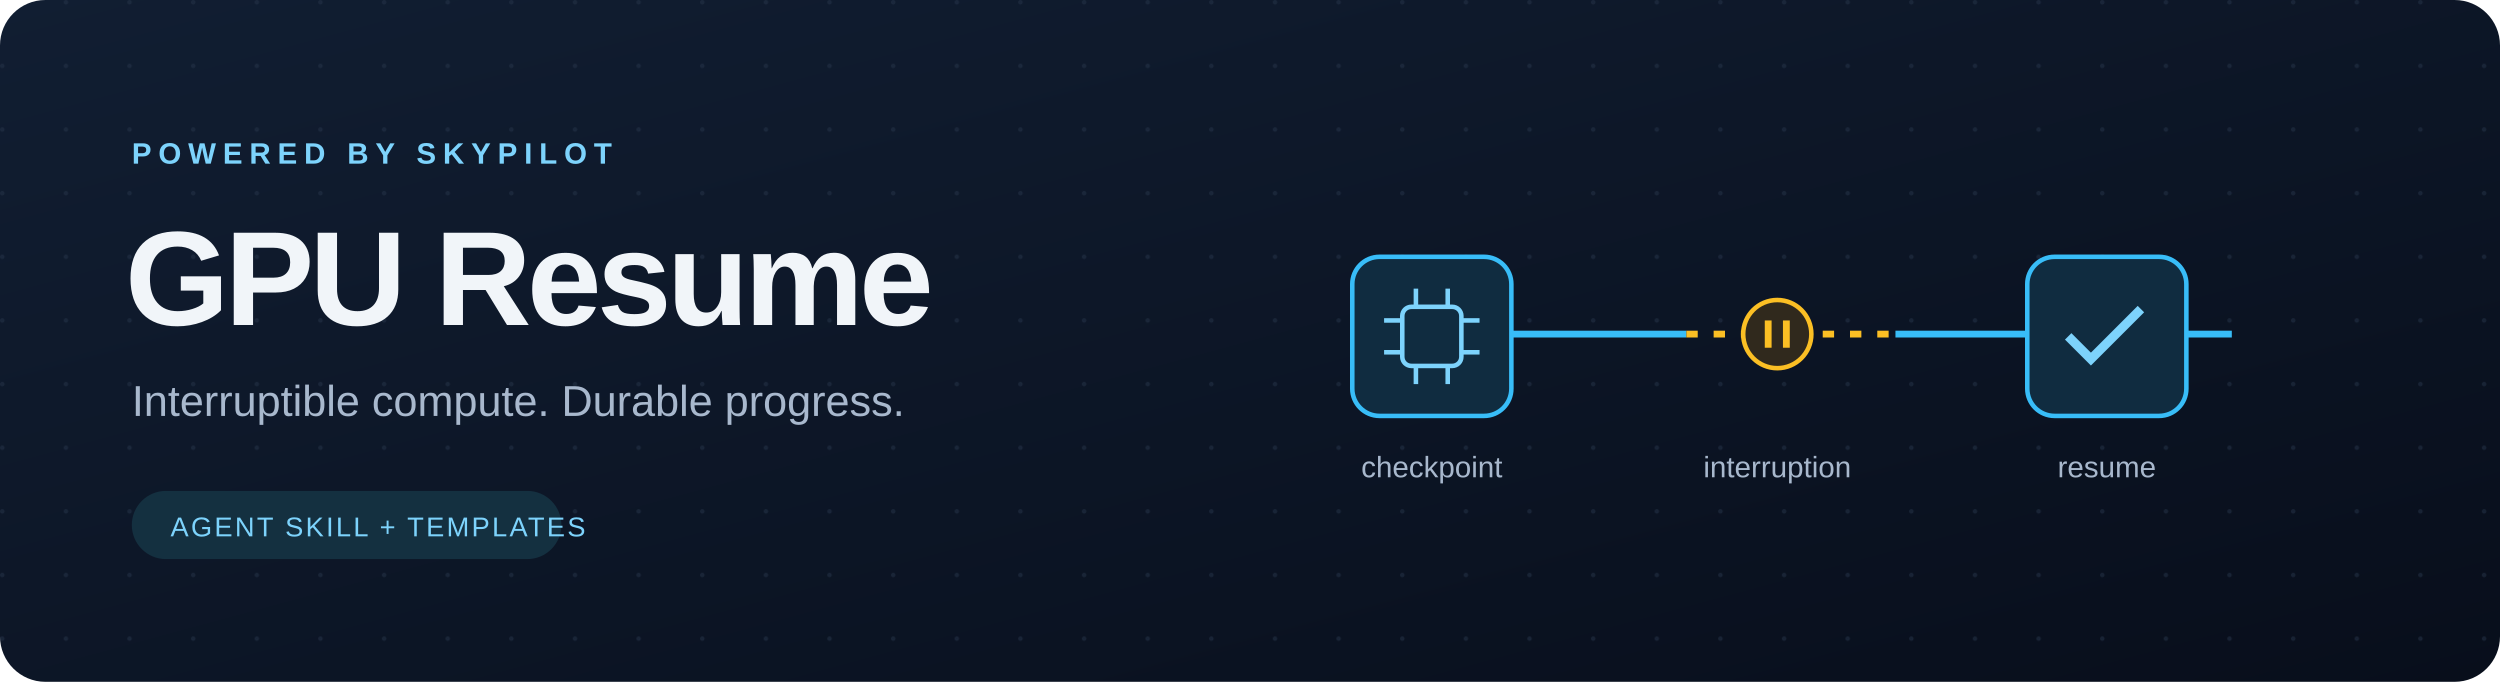
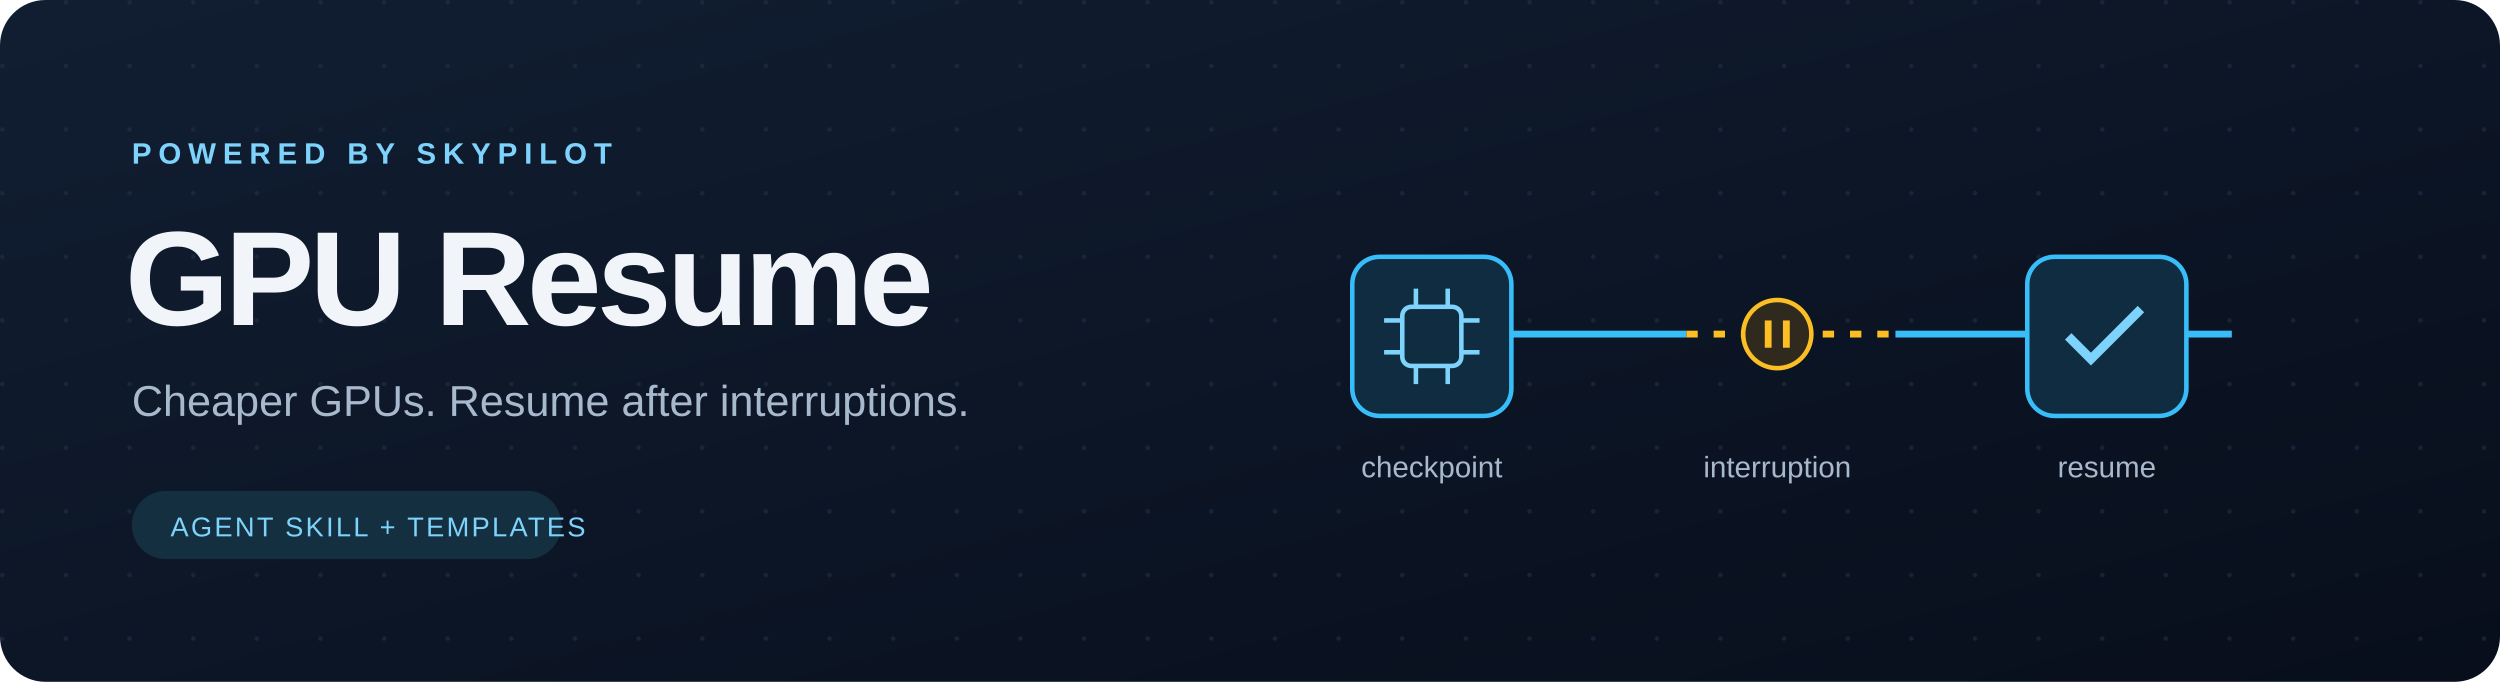
<svg xmlns="http://www.w3.org/2000/svg" width="1100" height="300" viewBox="0 0 1100 300" role="img" aria-labelledby="title desc">
  <defs>
    <linearGradient id="bg" x2="1" y2="1">
      <stop stop-color="#111e32" />
      <stop offset="1" stop-color="#080e1b" />
    </linearGradient>
    <pattern id="grid" width="28" height="28" patternUnits="userSpaceOnUse">
      <circle cx="1" cy="1" r="1" fill="#263449" />
    </pattern>
  </defs>
  <rect width="1100" height="300" rx="20" fill="url(#bg)" />
  <rect width="1100" height="300" rx="20" fill="url(#grid)" opacity=".5" />
  <g font-family="Arial, Helvetica, sans-serif">
    <text x="58" y="72" fill="#7dd3fc" font-size="13" font-weight="700" letter-spacing="3">POWERED BY SKYPILOT</text>
    <text x="55" y="143" fill="#f1f5f9" font-size="59" font-weight="700" letter-spacing="-2">GPU Resume</text>
-     <text x="58" y="183" fill="#a8b8cd" font-size="19">Interruptible compute. Durable progress.</text>
+     <text x="58" y="183" fill="#a8b8cd" font-size="19">Cheaper GPUs. Resume after interruptions.</text>
    <rect x="58" y="216" width="189" height="30" rx="15" fill="#143040" />
    <text x="75" y="236" fill="#7dd3fc" font-size="12" letter-spacing="1">AGENT SKILL + TEMPLATES</text>
    <path d="M632 147h110" stroke="#38bdf8" stroke-width="3" />
    <path d="M742 147h92" stroke="#fbbf24" stroke-width="3" stroke-dasharray="5 7" />
    <path d="M834 147h148" stroke="#38bdf8" stroke-width="3" />
    <g fill="#102c40" stroke="#38bdf8" stroke-width="2">
      <rect x="595" y="113" width="70" height="70" rx="12" />
      <rect x="892" y="113" width="70" height="70" rx="12" />
    </g>
    <g fill="none" stroke="#7dd3fc" stroke-width="2">
      <rect x="617" y="135" width="26" height="26" rx="4" />
      <path d="M623 127v8m14-8v8m-14 26v8m14-8v8m-28-28h8m26 0h8m-42 14h8m26 0h8" />
      <path d="m910 148 10 10 22-22" stroke-width="4" />
    </g>
    <circle cx="782" cy="147" r="15" fill="#30291d" stroke="#fbbf24" stroke-width="2" />
    <path d="M778 141v12m8-12v12" stroke="#fbbf24" stroke-width="3" />
    <g fill="#a8b8cd" font-size="13" text-anchor="middle">
      <text x="630" y="210">checkpoint</text>
      <text x="782" y="210">interruption</text>
      <text x="927" y="210">resume</text>
    </g>
  </g>
</svg>
